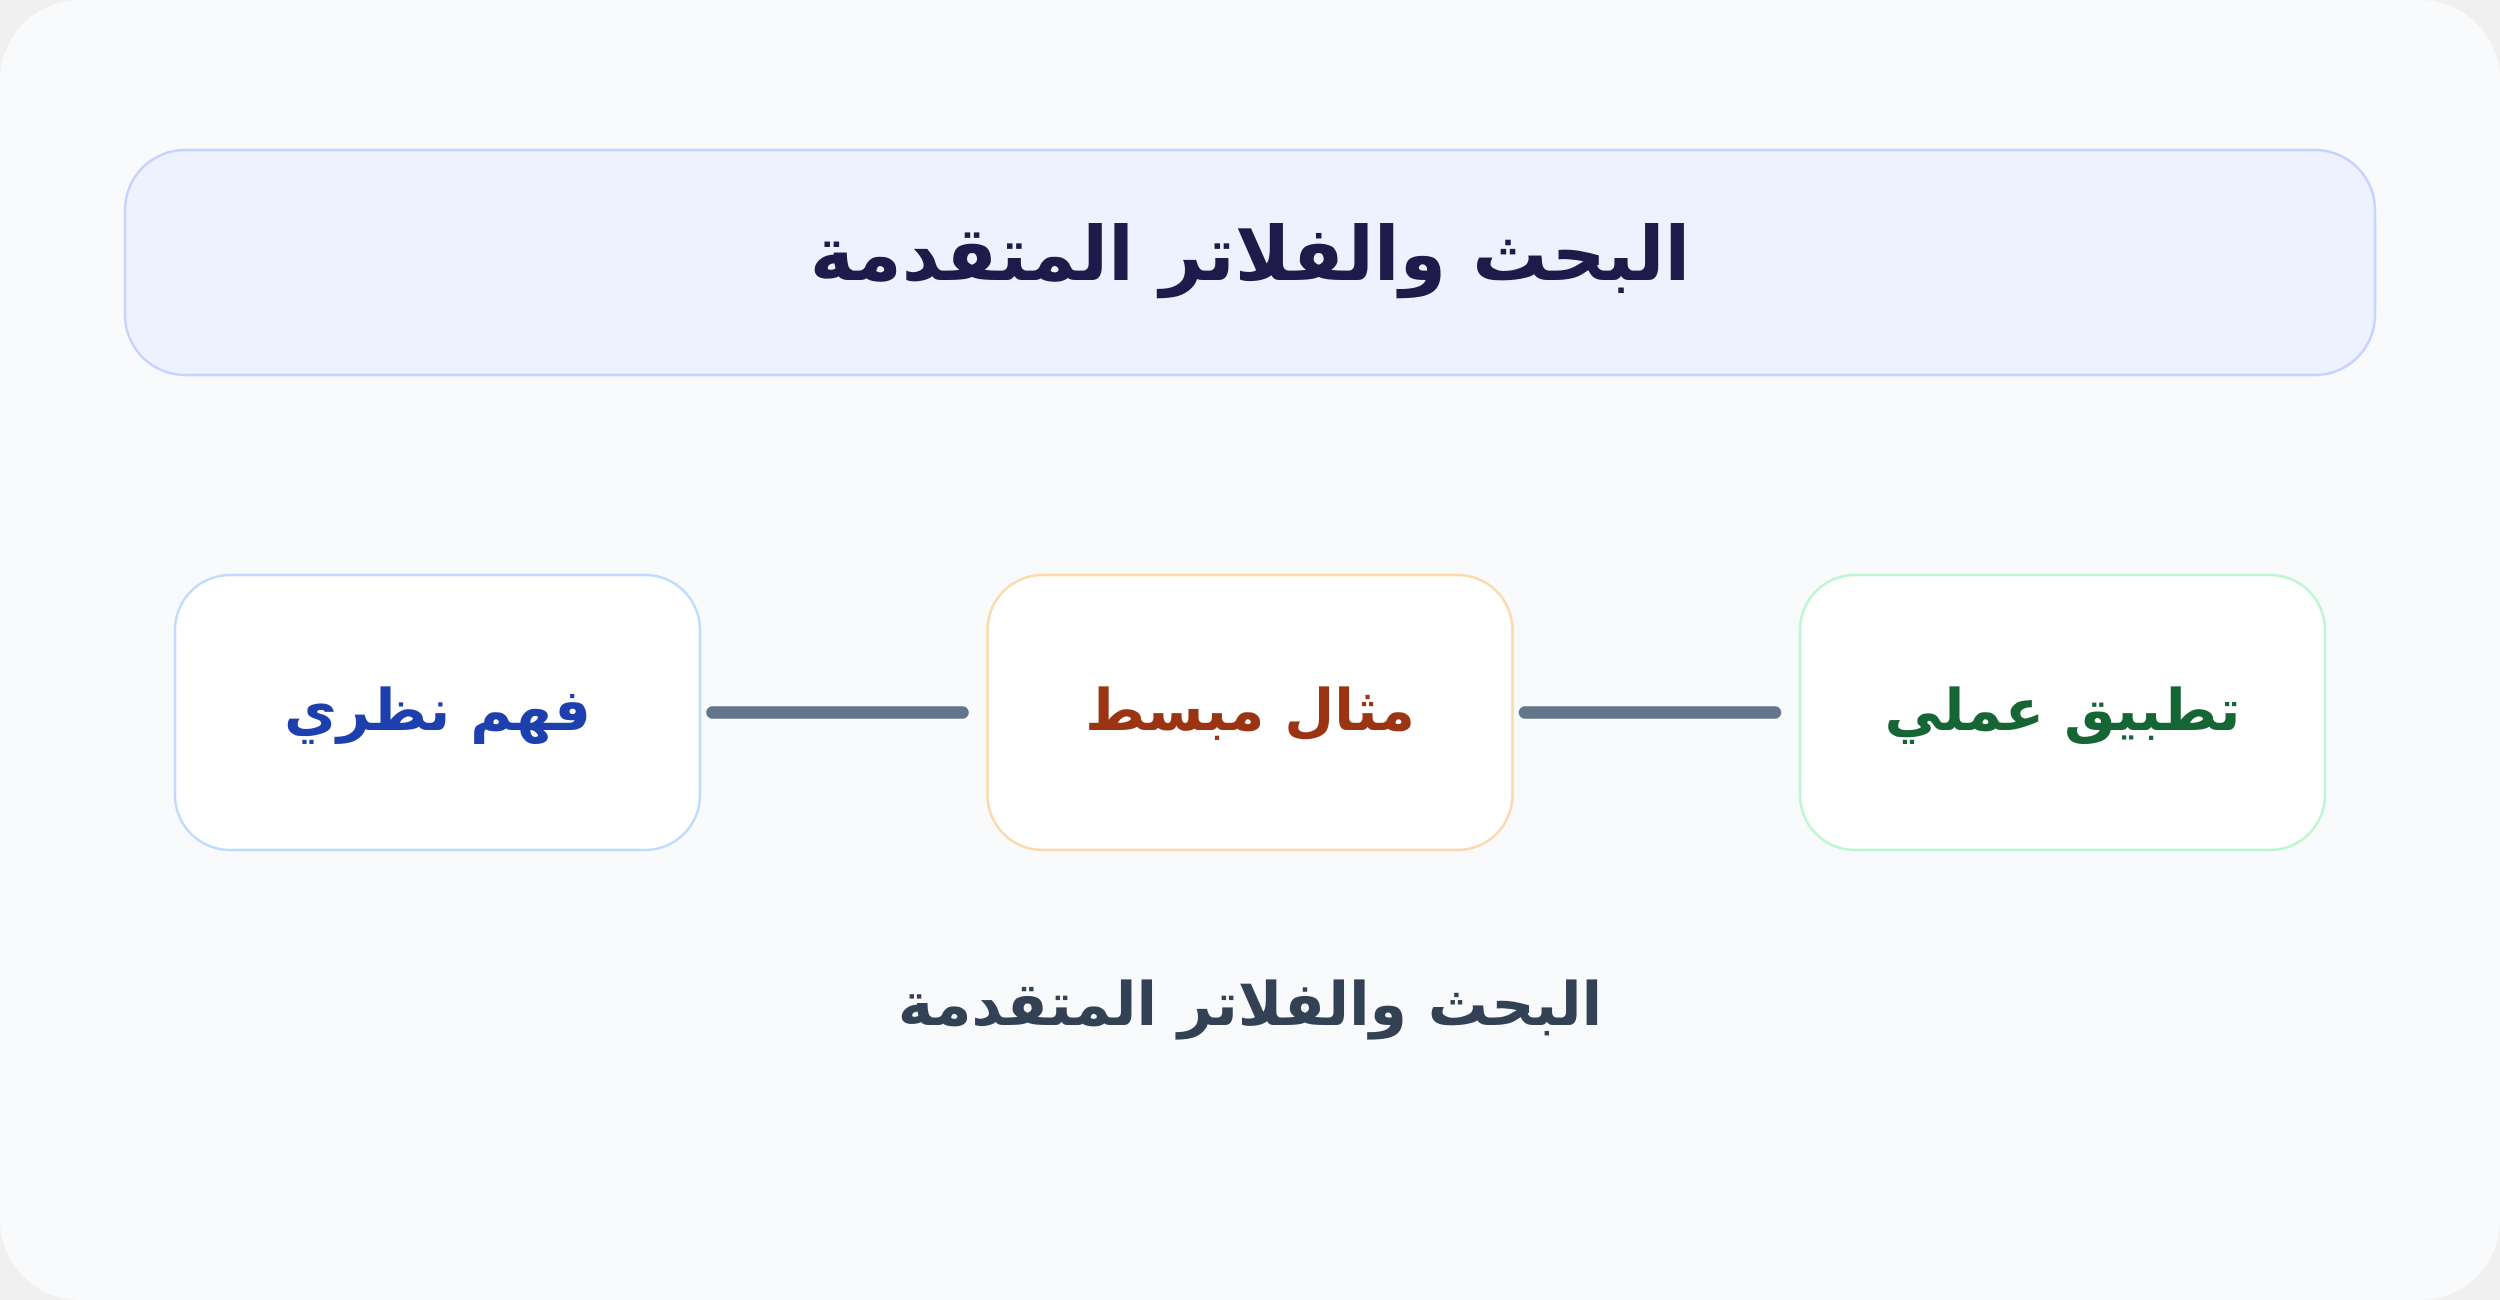
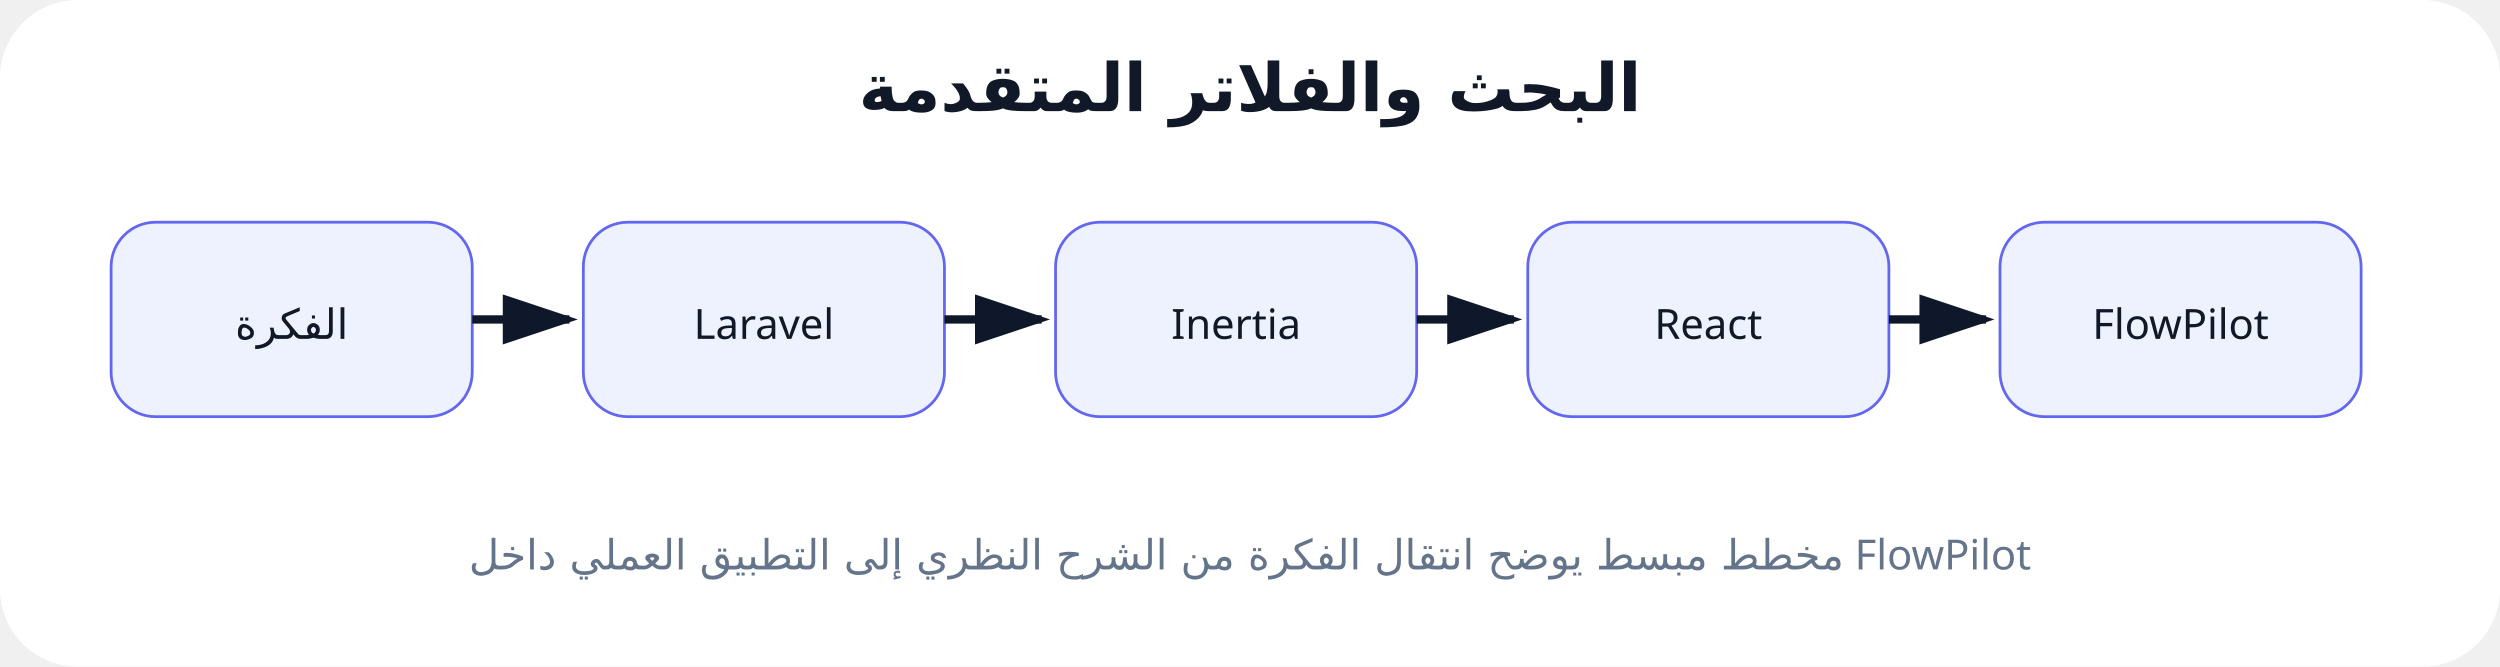
- <svg xmlns="http://www.w3.org/2000/svg" width="1000" height="520" viewBox="0 0 1000 520">
-   <rect width="1000" height="520" rx="32" fill="#f8fafc" />
-   <rect x="50" y="60" width="900" height="90" rx="24" fill="#eef2ff" stroke="#c7d2fe" />
-   <text x="500" y="112" text-anchor="middle" font-size="30" font-weight="900" fill="#1e1b4b" font-family="Arial">البحث والفلاتر المتقدمة</text>
-   <g font-family="Arial" font-size="23" font-weight="800">
-     <rect x="70" y="230" width="210" height="110" rx="22" fill="#fff" stroke="#bfdbfe" />
-     <text x="175" y="292" text-anchor="middle" fill="#1e40af">فهم نظري</text>
-     <rect x="395" y="230" width="210" height="110" rx="22" fill="#fff" stroke="#fed7aa" />
-     <text x="500" y="292" text-anchor="middle" fill="#9a3412">مثال مبسط</text>
-     <rect x="720" y="230" width="210" height="110" rx="22" fill="#fff" stroke="#bbf7d0" />
-     <text x="825" y="292" text-anchor="middle" fill="#166534">تطبيق عملي</text>
-   </g>
-   <path d="M285 285 H385" stroke="#64748b" stroke-width="5" stroke-linecap="round" />
-   <path d="M610 285 H710" stroke="#64748b" stroke-width="5" stroke-linecap="round" />
-   <text x="500" y="410" text-anchor="middle" font-size="24" font-weight="800" fill="#334155" font-family="Arial">البحث والفلاتر المتقدمة</text>
+ <svg xmlns="http://www.w3.org/2000/svg" width="900" height="240" viewBox="0 0 900 240">
+   <defs>
+     <marker id="a" markerWidth="10" markerHeight="10" refX="8" refY="3" orient="auto">
+       <path d="M0,0 L0,6 L9,3 z" fill="#0f172a" />
+     </marker>
+   </defs>
+   <rect width="900" height="240" rx="28" fill="#ffffff" />
+   <text x="450" y="40" text-anchor="middle" font-size="24" font-weight="700" font-family="Tahoma" fill="#111827">البحث والفلاتر المتقدمة</text>
+   <rect x="40" y="80" width="130" height="70" rx="16" fill="#eef2ff" stroke="#6366f1" />
+   <text x="105" y="122" text-anchor="middle" font-size="15" font-family="Tahoma" fill="#111827">الفكرة</text>
+   <rect x="210" y="80" width="130" height="70" rx="16" fill="#eef2ff" stroke="#6366f1" />
+   <text x="275" y="122" text-anchor="middle" font-size="15" font-family="Tahoma" fill="#111827">Laravel</text>
+   <rect x="380" y="80" width="130" height="70" rx="16" fill="#eef2ff" stroke="#6366f1" />
+   <text x="445" y="122" text-anchor="middle" font-size="15" font-family="Tahoma" fill="#111827">Inertia</text>
+   <rect x="550" y="80" width="130" height="70" rx="16" fill="#eef2ff" stroke="#6366f1" />
+   <text x="615" y="122" text-anchor="middle" font-size="15" font-family="Tahoma" fill="#111827">React</text>
+   <rect x="720" y="80" width="130" height="70" rx="16" fill="#eef2ff" stroke="#6366f1" />
+   <text x="785" y="122" text-anchor="middle" font-size="15" font-family="Tahoma" fill="#111827">FlowPilot</text>
+   <path d="M 170 115 L 205 115" stroke="#0f172a" stroke-width="3" marker-end="url(#a)" />
+   <path d="M 340 115 L 375 115" stroke="#0f172a" stroke-width="3" marker-end="url(#a)" />
+   <path d="M 510 115 L 545 115" stroke="#0f172a" stroke-width="3" marker-end="url(#a)" />
+   <path d="M 680 115 L 715 115" stroke="#0f172a" stroke-width="3" marker-end="url(#a)" />
+   <text x="450" y="205" text-anchor="middle" font-size="15" font-family="Tahoma" fill="#64748b">مخطط مبسط يوضح انتقال الفكرة من الشرح النظري إلى التطبيق العملي داخل FlowPilot</text>
</svg>
